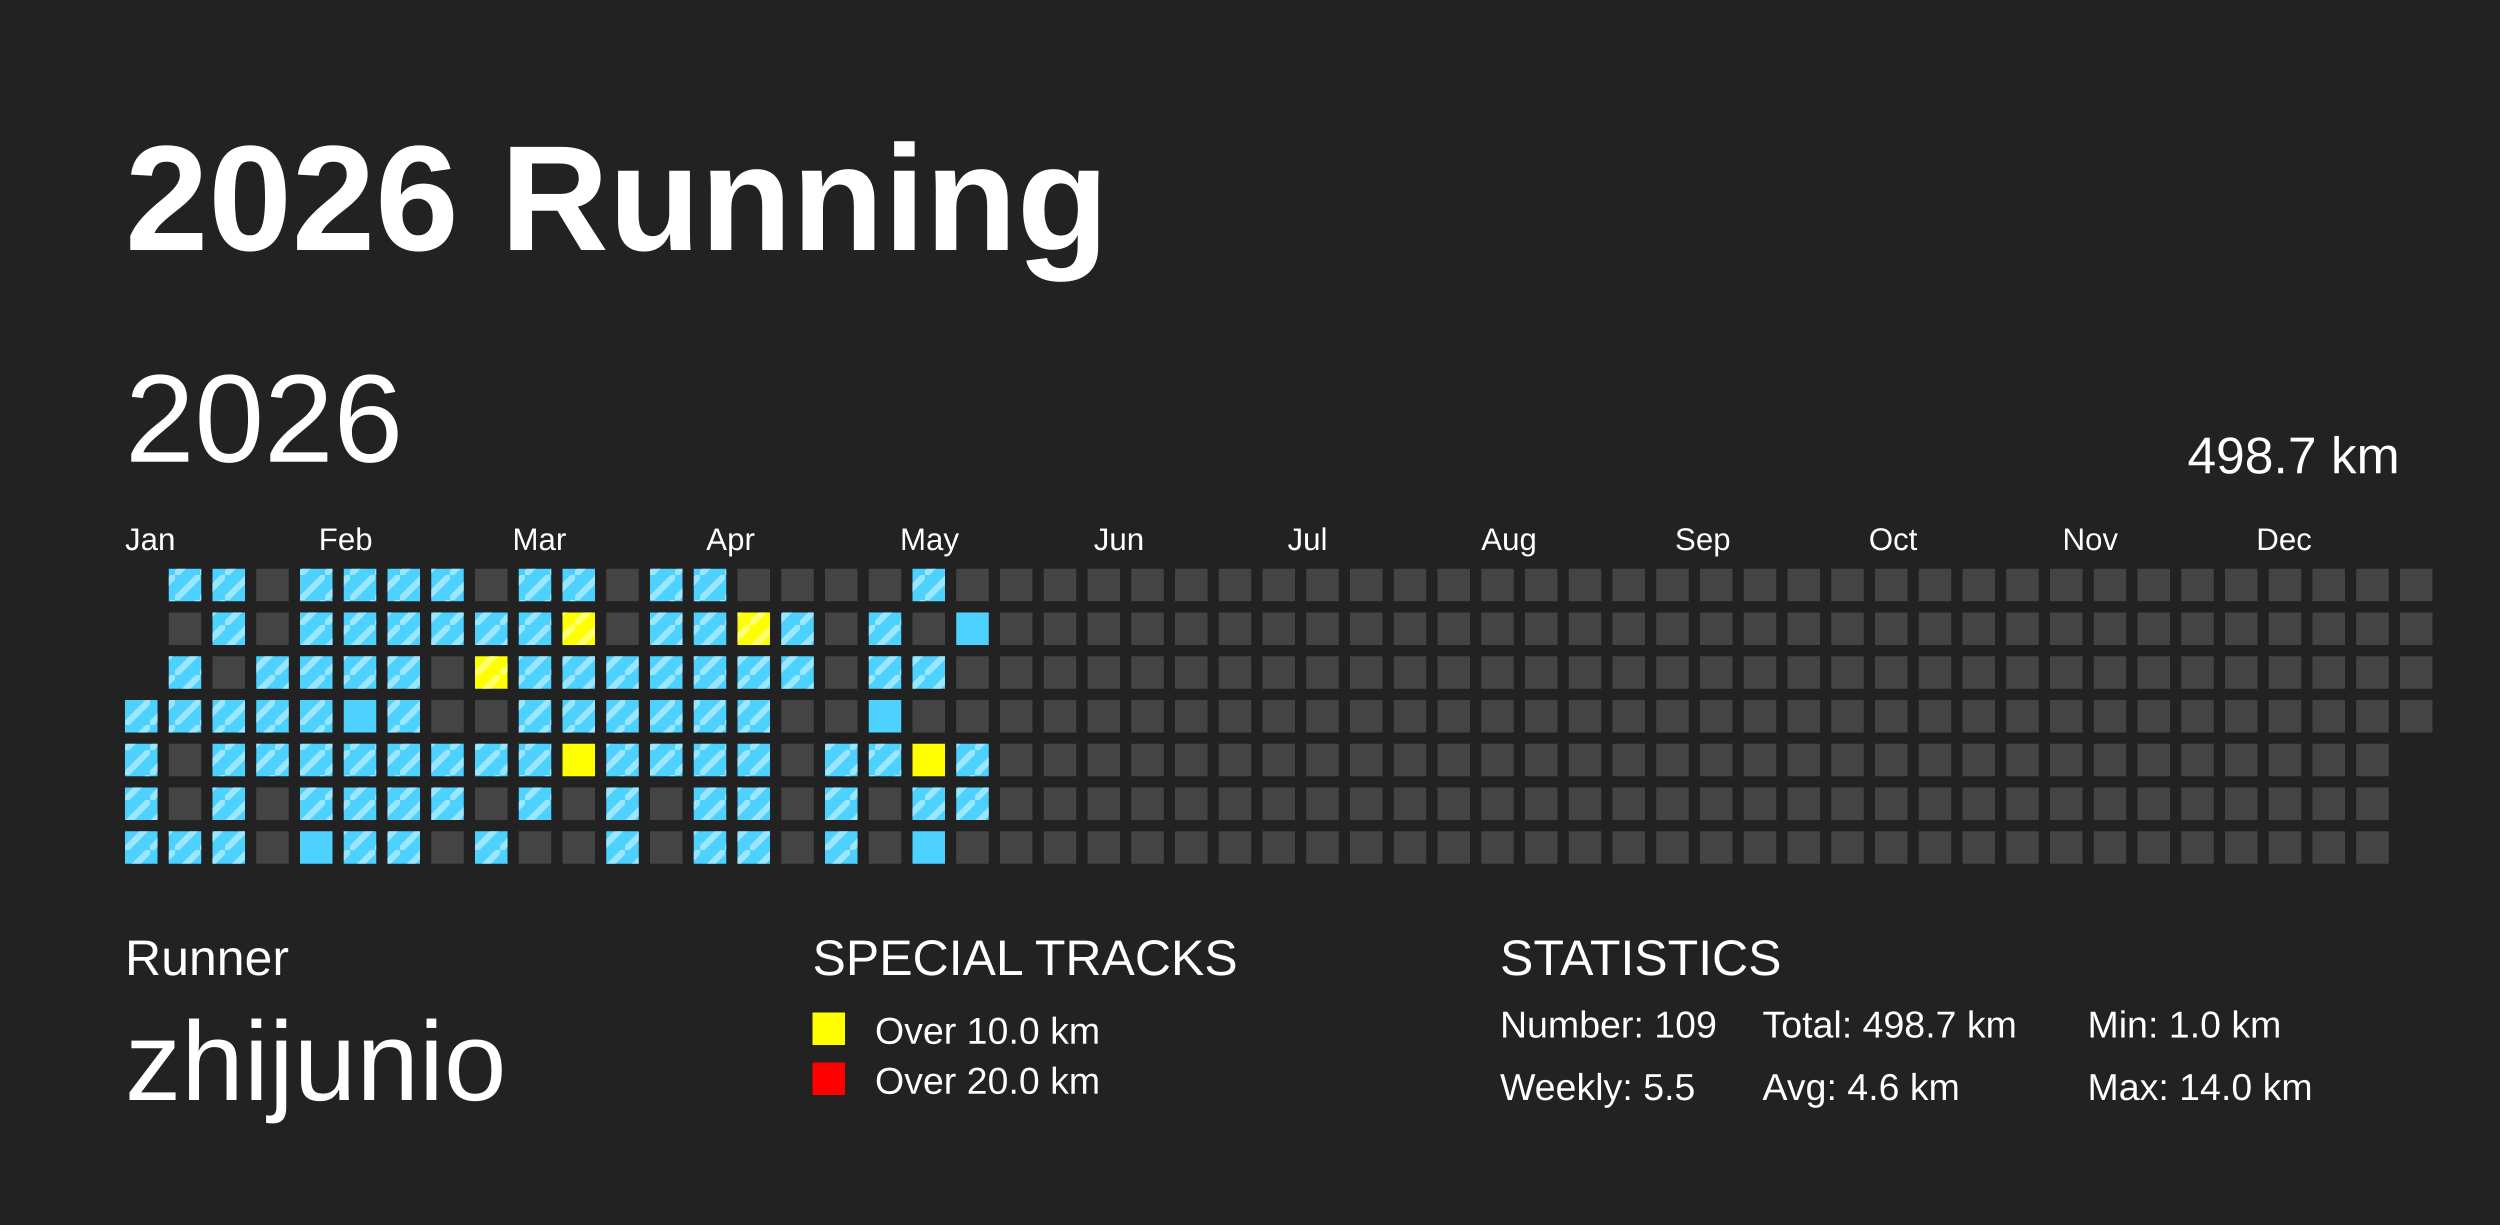
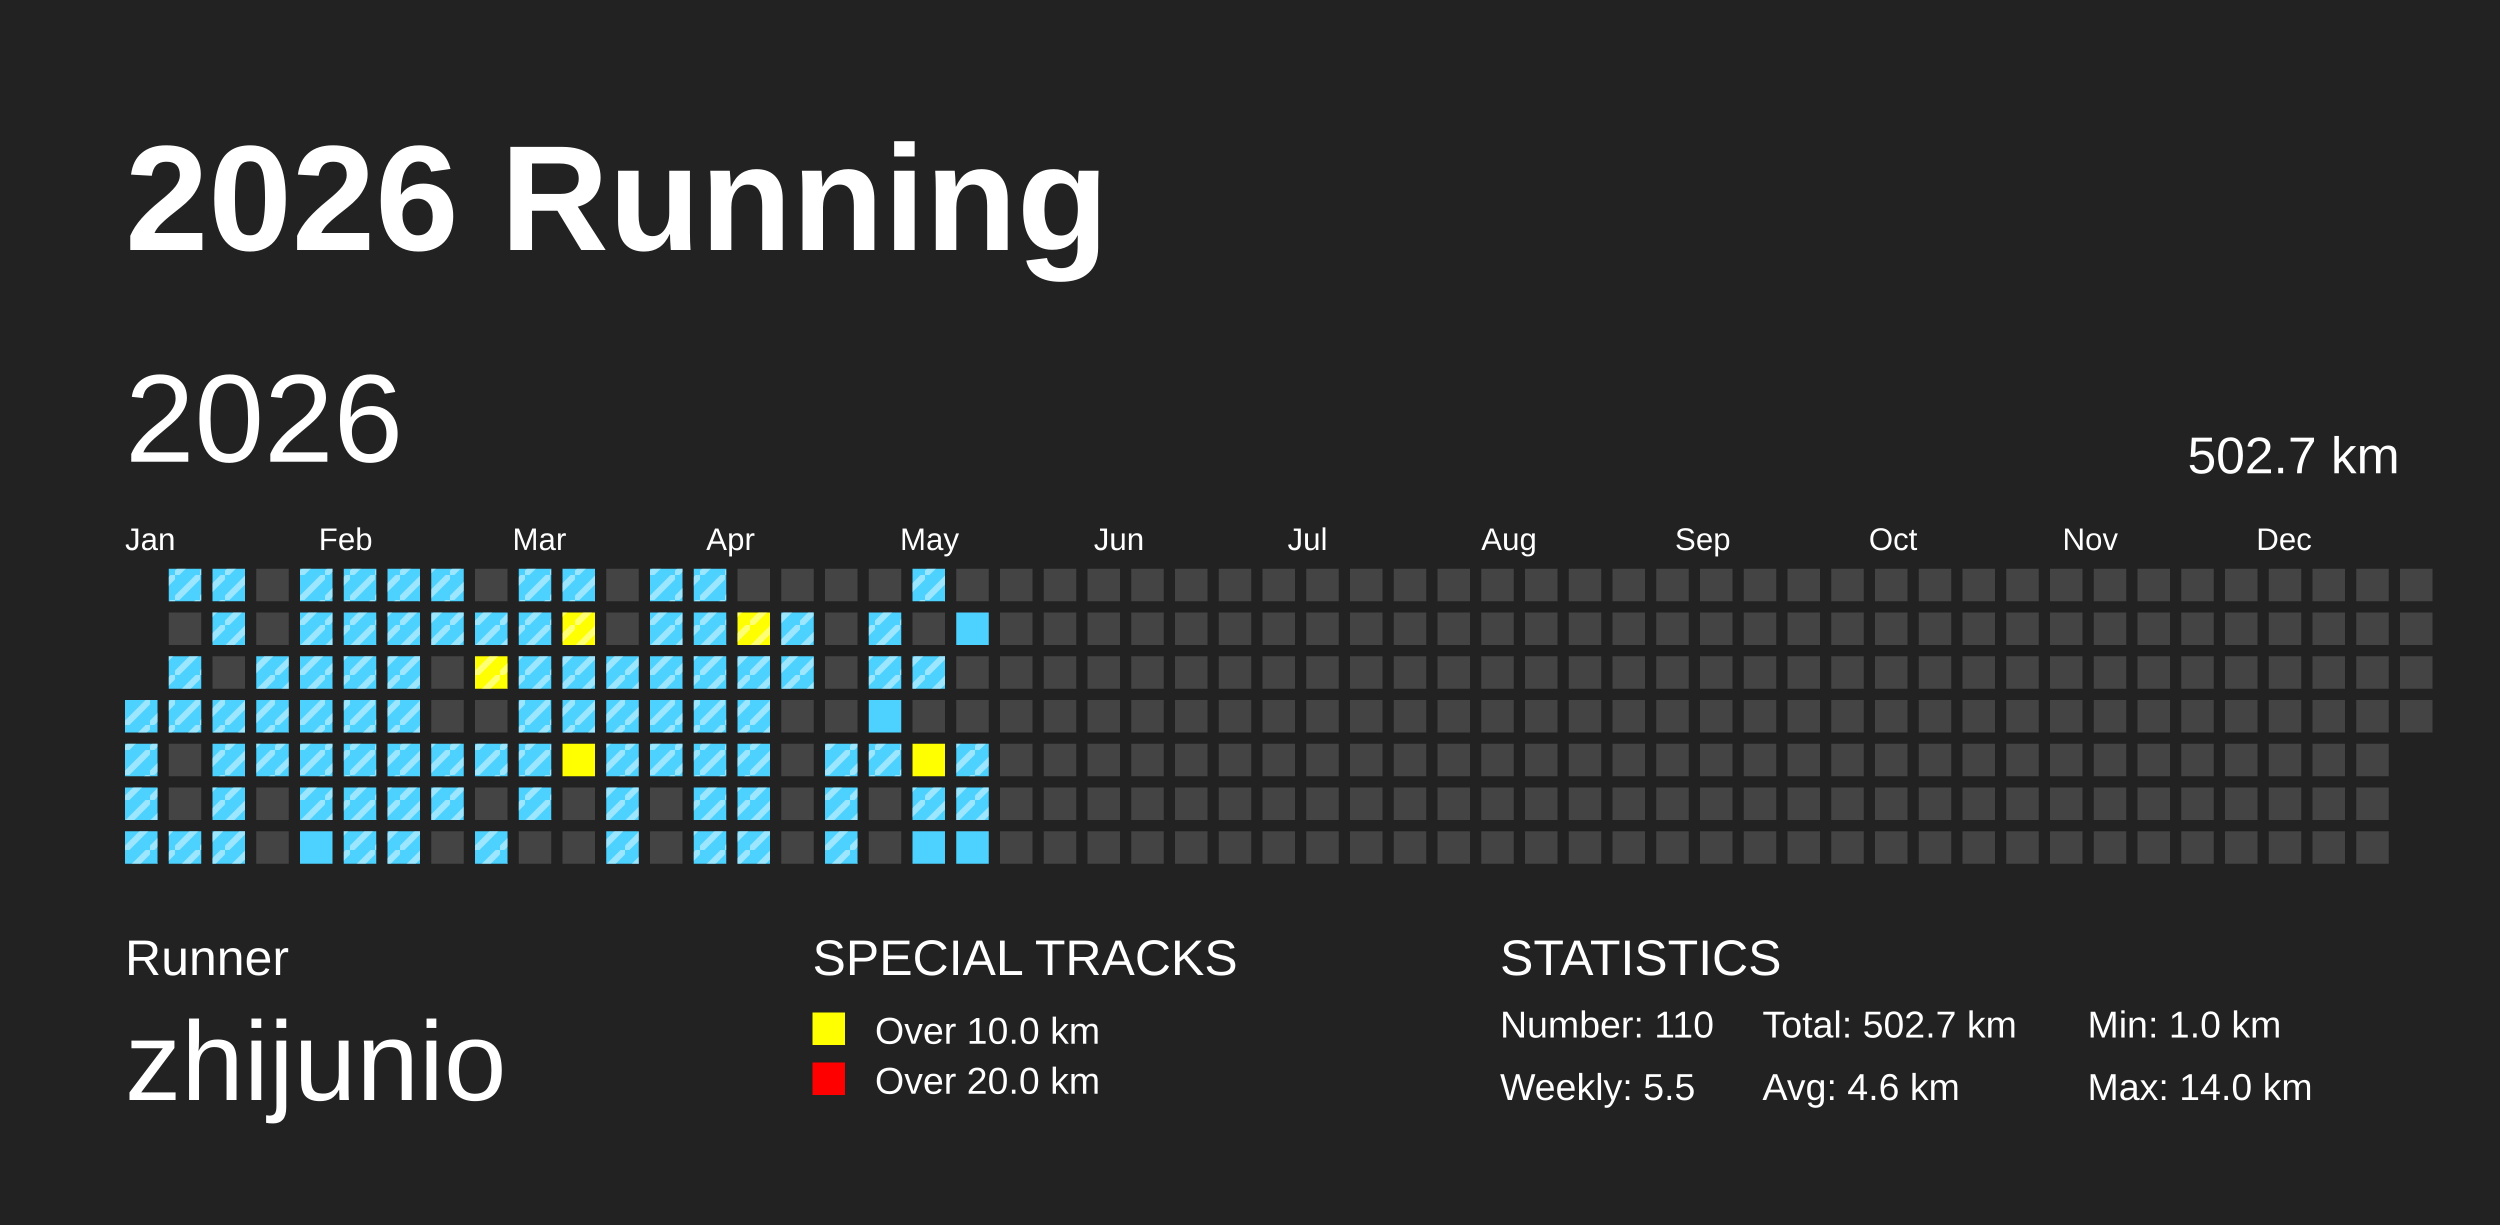
<svg xmlns="http://www.w3.org/2000/svg" baseProfile="full" height="98mm" version="1.1" viewBox="0,0,200,98" width="200mm">
  <defs>
    <pattern height="2" id="indoor-stripe" patternUnits="userSpaceOnUse" width="2">
      <line stroke="white" stroke-opacity="0.45" stroke-width="0.5" x1="0" x2="2" y1="2" y2="0" />
    </pattern>
  </defs>
  <rect fill="#222222" height="98" width="200" x="0" y="0" />
  <text fill="#FFFFFF" style="font-size:12px; font-family:Arial; font-weight:bold;" x="10" y="20">2026 Running</text>
  <text fill="#FFFFFF" style="font-size:4px; font-family:Arial" x="10" y="78">Runner</text>
  <text fill="#FFFFFF" style="font-size:9px; font-family:Arial" x="10" y="88">zhijunio</text>
  <text fill="#FFFFFF" style="font-size:4px; font-family:Arial" x="65" y="78">SPECIAL TRACKS</text>
  <rect fill="yellow" height="2.6" width="2.6" x="65" y="81" />
  <text fill="#FFFFFF" style="font-size:3px; font-family:Arial" x="70" y="83.5">Over 10.0 km</text>
  <rect fill="red" height="2.6" width="2.6" x="65" y="85" />
  <text fill="#FFFFFF" style="font-size:3px; font-family:Arial" x="70" y="87.5">Over 20.0 km</text>
  <text fill="#FFFFFF" style="font-size:4px; font-family:Arial" x="120" y="78">STATISTICS</text>
-   <text fill="#FFFFFF" style="font-size:3px; font-family:Arial" x="120" y="83">Number: 109</text>
+   <text fill="#FFFFFF" style="font-size:3px; font-family:Arial" x="120" y="83">Number: 110</text>
  <text fill="#FFFFFF" style="font-size:3px; font-family:Arial" x="120" y="88">Weekly: 5.5</text>
-   <text fill="#FFFFFF" style="font-size:3px; font-family:Arial" x="141" y="83">Total: 498.7 km</text>
+   <text fill="#FFFFFF" style="font-size:3px; font-family:Arial" x="141" y="83">Total: 502.7 km</text>
  <text fill="#FFFFFF" style="font-size:3px; font-family:Arial" x="141" y="88">Avg: 4.6 km</text>
  <text fill="#FFFFFF" style="font-size:3px; font-family:Arial" x="167" y="83">Min: 1.0 km</text>
  <text fill="#FFFFFF" style="font-size:3px; font-family:Arial" x="167" y="88">Max: 14.0 km</text>
  <text dominant-baseline="hanging" fill="#FFFFFF" style="font-size:10.0px; font-family:Arial;" x="10" y="30">2026</text>
-   <text dominant-baseline="hanging" fill="#FFFFFF" style="font-size:4.125px; font-family:Arial;" x="175" y="35">498.7 km</text>
+   <text dominant-baseline="hanging" fill="#FFFFFF" style="font-size:4.125px; font-family:Arial;" x="175" y="35">502.7 km</text>
  <text fill="#FFFFFF" style="font-size:2.5px; font-family:Arial" x="10.0" y="44">Jan</text>
  <text fill="#FFFFFF" style="font-size:2.5px; font-family:Arial" x="25.5" y="44">Feb</text>
  <text fill="#FFFFFF" style="font-size:2.5px; font-family:Arial" x="41.0" y="44">Mar</text>
  <text fill="#FFFFFF" style="font-size:2.5px; font-family:Arial" x="56.5" y="44">Apr</text>
  <text fill="#FFFFFF" style="font-size:2.5px; font-family:Arial" x="72.0" y="44">May</text>
  <text fill="#FFFFFF" style="font-size:2.5px; font-family:Arial" x="87.5" y="44">Jun</text>
  <text fill="#FFFFFF" style="font-size:2.5px; font-family:Arial" x="103.0" y="44">Jul</text>
  <text fill="#FFFFFF" style="font-size:2.5px; font-family:Arial" x="118.5" y="44">Aug</text>
  <text fill="#FFFFFF" style="font-size:2.5px; font-family:Arial" x="134.0" y="44">Sep</text>
  <text fill="#FFFFFF" style="font-size:2.5px; font-family:Arial" x="149.5" y="44">Oct</text>
  <text fill="#FFFFFF" style="font-size:2.5px; font-family:Arial" x="165.0" y="44">Nov</text>
  <text fill="#FFFFFF" style="font-size:2.5px; font-family:Arial" x="180.5" y="44">Dec</text>
  <rect fill="#4DD2FF" height="2.6" width="2.6" x="10.0" y="56.0" />
  <rect fill="url(#indoor-stripe)" height="2.6" style="pointer-events: none;" width="2.6" x="10.0" y="56.0" />
  <rect fill="#4DD2FF" height="2.6" width="2.6" x="10.0" y="59.5" />
  <rect fill="url(#indoor-stripe)" height="2.6" style="pointer-events: none;" width="2.6" x="10.0" y="59.5" />
  <rect fill="#4DD2FF" height="2.6" width="2.6" x="10.0" y="63.0" />
  <rect fill="url(#indoor-stripe)" height="2.6" style="pointer-events: none;" width="2.6" x="10.0" y="63.0" />
  <rect fill="#4DD2FF" height="2.6" width="2.6" x="10.0" y="66.5" />
  <rect fill="url(#indoor-stripe)" height="2.6" style="pointer-events: none;" width="2.6" x="10.0" y="66.5" />
  <rect fill="#4DD2FF" height="2.6" width="2.6" x="13.5" y="45.5" />
  <rect fill="url(#indoor-stripe)" height="2.6" style="pointer-events: none;" width="2.6" x="13.5" y="45.5" />
  <rect fill="#444444" height="2.6" width="2.6" x="13.5" y="49.0" />
  <rect fill="#4DD2FF" height="2.6" width="2.6" x="13.5" y="52.5" />
  <rect fill="url(#indoor-stripe)" height="2.6" style="pointer-events: none;" width="2.6" x="13.5" y="52.5" />
  <rect fill="#4DD2FF" height="2.6" width="2.6" x="13.5" y="56.0" />
  <rect fill="url(#indoor-stripe)" height="2.6" style="pointer-events: none;" width="2.6" x="13.5" y="56.0" />
  <rect fill="#444444" height="2.6" width="2.6" x="13.5" y="59.5" />
  <rect fill="#444444" height="2.6" width="2.6" x="13.5" y="63.0" />
  <rect fill="#4DD2FF" height="2.6" width="2.6" x="13.5" y="66.5" />
  <rect fill="url(#indoor-stripe)" height="2.6" style="pointer-events: none;" width="2.6" x="13.5" y="66.5" />
  <rect fill="#4DD2FF" height="2.6" width="2.6" x="17.0" y="45.5" />
  <rect fill="url(#indoor-stripe)" height="2.6" style="pointer-events: none;" width="2.6" x="17.0" y="45.5" />
  <rect fill="#4DD2FF" height="2.6" width="2.6" x="17.0" y="49.0" />
  <rect fill="url(#indoor-stripe)" height="2.6" style="pointer-events: none;" width="2.6" x="17.0" y="49.0" />
  <rect fill="#444444" height="2.6" width="2.6" x="17.0" y="52.5" />
  <rect fill="#4DD2FF" height="2.6" width="2.6" x="17.0" y="56.0" />
  <rect fill="url(#indoor-stripe)" height="2.6" style="pointer-events: none;" width="2.6" x="17.0" y="56.0" />
  <rect fill="#4DD2FF" height="2.6" width="2.6" x="17.0" y="59.5" />
  <rect fill="url(#indoor-stripe)" height="2.6" style="pointer-events: none;" width="2.6" x="17.0" y="59.5" />
  <rect fill="#4DD2FF" height="2.6" width="2.6" x="17.0" y="63.0" />
  <rect fill="url(#indoor-stripe)" height="2.6" style="pointer-events: none;" width="2.6" x="17.0" y="63.0" />
  <rect fill="#4DD2FF" height="2.6" width="2.6" x="17.0" y="66.5" />
  <rect fill="url(#indoor-stripe)" height="2.6" style="pointer-events: none;" width="2.6" x="17.0" y="66.5" />
  <rect fill="#444444" height="2.6" width="2.6" x="20.5" y="45.5" />
  <rect fill="#444444" height="2.6" width="2.6" x="20.5" y="49.0" />
  <rect fill="#4DD2FF" height="2.6" width="2.6" x="20.5" y="52.5" />
  <rect fill="url(#indoor-stripe)" height="2.6" style="pointer-events: none;" width="2.6" x="20.5" y="52.5" />
  <rect fill="#4DD2FF" height="2.6" width="2.6" x="20.5" y="56.0" />
  <rect fill="url(#indoor-stripe)" height="2.6" style="pointer-events: none;" width="2.6" x="20.5" y="56.0" />
  <rect fill="#4DD2FF" height="2.6" width="2.6" x="20.5" y="59.5" />
  <rect fill="url(#indoor-stripe)" height="2.6" style="pointer-events: none;" width="2.6" x="20.5" y="59.5" />
  <rect fill="#444444" height="2.6" width="2.6" x="20.5" y="63.0" />
  <rect fill="#444444" height="2.6" width="2.6" x="20.5" y="66.5" />
  <rect fill="#4DD2FF" height="2.6" width="2.6" x="24.0" y="45.5" />
  <rect fill="url(#indoor-stripe)" height="2.6" style="pointer-events: none;" width="2.6" x="24.0" y="45.5" />
  <rect fill="#4DD2FF" height="2.6" width="2.6" x="24.0" y="49.0" />
  <rect fill="url(#indoor-stripe)" height="2.6" style="pointer-events: none;" width="2.6" x="24.0" y="49.0" />
  <rect fill="#4DD2FF" height="2.6" width="2.6" x="24.0" y="52.5" />
  <rect fill="url(#indoor-stripe)" height="2.6" style="pointer-events: none;" width="2.6" x="24.0" y="52.5" />
  <rect fill="#4DD2FF" height="2.6" width="2.6" x="24.0" y="56.0" />
  <rect fill="url(#indoor-stripe)" height="2.6" style="pointer-events: none;" width="2.6" x="24.0" y="56.0" />
  <rect fill="#4DD2FF" height="2.6" width="2.6" x="24.0" y="59.5" />
  <rect fill="url(#indoor-stripe)" height="2.6" style="pointer-events: none;" width="2.6" x="24.0" y="59.5" />
  <rect fill="#4DD2FF" height="2.6" width="2.6" x="24.0" y="63.0" />
  <rect fill="url(#indoor-stripe)" height="2.6" style="pointer-events: none;" width="2.6" x="24.0" y="63.0" />
  <rect fill="#4DD2FF" height="2.6" width="2.6" x="24.0" y="66.5" />
  <rect fill="#4DD2FF" height="2.6" width="2.6" x="27.5" y="45.5" />
  <rect fill="url(#indoor-stripe)" height="2.6" style="pointer-events: none;" width="2.6" x="27.5" y="45.5" />
  <rect fill="#4DD2FF" height="2.6" width="2.6" x="27.5" y="49.0" />
  <rect fill="url(#indoor-stripe)" height="2.6" style="pointer-events: none;" width="2.6" x="27.5" y="49.0" />
  <rect fill="#4DD2FF" height="2.6" width="2.6" x="27.5" y="52.5" />
  <rect fill="url(#indoor-stripe)" height="2.6" style="pointer-events: none;" width="2.6" x="27.5" y="52.5" />
  <rect fill="#4DD2FF" height="2.6" width="2.6" x="27.5" y="56.0" />
+   <rect fill="url(#indoor-stripe)" height="2.6" style="pointer-events: none;" width="2.6" x="27.5" y="56.0" />
  <rect fill="#4DD2FF" height="2.6" width="2.6" x="27.5" y="59.5" />
  <rect fill="url(#indoor-stripe)" height="2.6" style="pointer-events: none;" width="2.6" x="27.5" y="59.5" />
  <rect fill="#4DD2FF" height="2.6" width="2.6" x="27.5" y="63.0" />
  <rect fill="url(#indoor-stripe)" height="2.6" style="pointer-events: none;" width="2.6" x="27.5" y="63.0" />
  <rect fill="#4DD2FF" height="2.6" width="2.6" x="27.5" y="66.5" />
  <rect fill="url(#indoor-stripe)" height="2.6" style="pointer-events: none;" width="2.6" x="27.5" y="66.5" />
  <rect fill="#4DD2FF" height="2.6" width="2.6" x="31.0" y="45.5" />
  <rect fill="url(#indoor-stripe)" height="2.6" style="pointer-events: none;" width="2.6" x="31.0" y="45.5" />
  <rect fill="#4DD2FF" height="2.6" width="2.6" x="31.0" y="49.0" />
  <rect fill="url(#indoor-stripe)" height="2.6" style="pointer-events: none;" width="2.6" x="31.0" y="49.0" />
  <rect fill="#4DD2FF" height="2.6" width="2.6" x="31.0" y="52.5" />
  <rect fill="url(#indoor-stripe)" height="2.6" style="pointer-events: none;" width="2.6" x="31.0" y="52.5" />
  <rect fill="#4DD2FF" height="2.6" width="2.6" x="31.0" y="56.0" />
  <rect fill="url(#indoor-stripe)" height="2.6" style="pointer-events: none;" width="2.6" x="31.0" y="56.0" />
  <rect fill="#4DD2FF" height="2.6" width="2.6" x="31.0" y="59.5" />
  <rect fill="url(#indoor-stripe)" height="2.6" style="pointer-events: none;" width="2.6" x="31.0" y="59.5" />
  <rect fill="#4DD2FF" height="2.6" width="2.6" x="31.0" y="63.0" />
  <rect fill="url(#indoor-stripe)" height="2.6" style="pointer-events: none;" width="2.6" x="31.0" y="63.0" />
  <rect fill="#4DD2FF" height="2.6" width="2.6" x="31.0" y="66.5" />
  <rect fill="url(#indoor-stripe)" height="2.6" style="pointer-events: none;" width="2.6" x="31.0" y="66.5" />
  <rect fill="#4DD2FF" height="2.6" width="2.6" x="34.5" y="45.5" />
  <rect fill="url(#indoor-stripe)" height="2.6" style="pointer-events: none;" width="2.6" x="34.5" y="45.5" />
  <rect fill="#4DD2FF" height="2.6" width="2.6" x="34.5" y="49.0" />
  <rect fill="url(#indoor-stripe)" height="2.6" style="pointer-events: none;" width="2.6" x="34.5" y="49.0" />
  <rect fill="#444444" height="2.6" width="2.6" x="34.5" y="52.5" />
  <rect fill="#444444" height="2.6" width="2.6" x="34.5" y="56.0" />
  <rect fill="#4DD2FF" height="2.6" width="2.6" x="34.5" y="59.5" />
  <rect fill="url(#indoor-stripe)" height="2.6" style="pointer-events: none;" width="2.6" x="34.5" y="59.5" />
  <rect fill="#4DD2FF" height="2.6" width="2.6" x="34.5" y="63.0" />
  <rect fill="url(#indoor-stripe)" height="2.6" style="pointer-events: none;" width="2.6" x="34.5" y="63.0" />
  <rect fill="#444444" height="2.6" width="2.6" x="34.5" y="66.5" />
  <rect fill="#444444" height="2.6" width="2.6" x="38.0" y="45.5" />
  <rect fill="#4DD2FF" height="2.6" width="2.6" x="38.0" y="49.0" />
  <rect fill="url(#indoor-stripe)" height="2.6" style="pointer-events: none;" width="2.6" x="38.0" y="49.0" />
  <rect fill="yellow" height="2.6" width="2.6" x="38.0" y="52.5" />
  <rect fill="url(#indoor-stripe)" height="2.6" style="pointer-events: none;" width="2.6" x="38.0" y="52.5" />
  <rect fill="#444444" height="2.6" width="2.6" x="38.0" y="56.0" />
  <rect fill="#4DD2FF" height="2.6" width="2.6" x="38.0" y="59.5" />
  <rect fill="url(#indoor-stripe)" height="2.6" style="pointer-events: none;" width="2.6" x="38.0" y="59.5" />
  <rect fill="#444444" height="2.6" width="2.6" x="38.0" y="63.0" />
  <rect fill="#4DD2FF" height="2.6" width="2.6" x="38.0" y="66.5" />
  <rect fill="url(#indoor-stripe)" height="2.6" style="pointer-events: none;" width="2.6" x="38.0" y="66.5" />
  <rect fill="#4DD2FF" height="2.6" width="2.6" x="41.5" y="45.5" />
  <rect fill="url(#indoor-stripe)" height="2.6" style="pointer-events: none;" width="2.6" x="41.5" y="45.5" />
  <rect fill="#4DD2FF" height="2.6" width="2.6" x="41.5" y="49.0" />
  <rect fill="url(#indoor-stripe)" height="2.6" style="pointer-events: none;" width="2.6" x="41.5" y="49.0" />
  <rect fill="#4DD2FF" height="2.6" width="2.6" x="41.5" y="52.5" />
  <rect fill="url(#indoor-stripe)" height="2.6" style="pointer-events: none;" width="2.6" x="41.5" y="52.5" />
  <rect fill="#4DD2FF" height="2.6" width="2.6" x="41.5" y="56.0" />
  <rect fill="url(#indoor-stripe)" height="2.6" style="pointer-events: none;" width="2.6" x="41.5" y="56.0" />
  <rect fill="#4DD2FF" height="2.6" width="2.6" x="41.5" y="59.5" />
  <rect fill="url(#indoor-stripe)" height="2.6" style="pointer-events: none;" width="2.6" x="41.5" y="59.5" />
  <rect fill="#4DD2FF" height="2.6" width="2.6" x="41.5" y="63.0" />
  <rect fill="url(#indoor-stripe)" height="2.6" style="pointer-events: none;" width="2.6" x="41.5" y="63.0" />
  <rect fill="#444444" height="2.6" width="2.6" x="41.5" y="66.5" />
  <rect fill="#4DD2FF" height="2.6" width="2.6" x="45.0" y="45.5" />
  <rect fill="url(#indoor-stripe)" height="2.6" style="pointer-events: none;" width="2.6" x="45.0" y="45.5" />
  <rect fill="yellow" height="2.6" width="2.6" x="45.0" y="49.0" />
  <rect fill="url(#indoor-stripe)" height="2.6" style="pointer-events: none;" width="2.6" x="45.0" y="49.0" />
  <rect fill="#4DD2FF" height="2.6" width="2.6" x="45.0" y="52.5" />
  <rect fill="url(#indoor-stripe)" height="2.6" style="pointer-events: none;" width="2.6" x="45.0" y="52.5" />
  <rect fill="#4DD2FF" height="2.6" width="2.6" x="45.0" y="56.0" />
  <rect fill="url(#indoor-stripe)" height="2.6" style="pointer-events: none;" width="2.6" x="45.0" y="56.0" />
  <rect fill="yellow" height="2.6" width="2.6" x="45.0" y="59.5" />
  <rect fill="#444444" height="2.6" width="2.6" x="45.0" y="63.0" />
  <rect fill="#444444" height="2.6" width="2.6" x="45.0" y="66.5" />
  <rect fill="#444444" height="2.6" width="2.6" x="48.5" y="45.5" />
  <rect fill="#444444" height="2.6" width="2.6" x="48.5" y="49.0" />
  <rect fill="#4DD2FF" height="2.6" width="2.6" x="48.5" y="52.5" />
  <rect fill="url(#indoor-stripe)" height="2.6" style="pointer-events: none;" width="2.6" x="48.5" y="52.5" />
  <rect fill="#4DD2FF" height="2.6" width="2.6" x="48.5" y="56.0" />
  <rect fill="url(#indoor-stripe)" height="2.6" style="pointer-events: none;" width="2.6" x="48.5" y="56.0" />
  <rect fill="#4DD2FF" height="2.6" width="2.6" x="48.5" y="59.5" />
  <rect fill="url(#indoor-stripe)" height="2.6" style="pointer-events: none;" width="2.6" x="48.5" y="59.5" />
  <rect fill="#4DD2FF" height="2.6" width="2.6" x="48.5" y="63.0" />
  <rect fill="url(#indoor-stripe)" height="2.6" style="pointer-events: none;" width="2.6" x="48.5" y="63.0" />
  <rect fill="#4DD2FF" height="2.6" width="2.6" x="48.5" y="66.5" />
  <rect fill="url(#indoor-stripe)" height="2.6" style="pointer-events: none;" width="2.6" x="48.5" y="66.5" />
  <rect fill="#4DD2FF" height="2.6" width="2.6" x="52.0" y="45.5" />
  <rect fill="url(#indoor-stripe)" height="2.6" style="pointer-events: none;" width="2.6" x="52.0" y="45.5" />
  <rect fill="#4DD2FF" height="2.6" width="2.6" x="52.0" y="49.0" />
  <rect fill="url(#indoor-stripe)" height="2.6" style="pointer-events: none;" width="2.6" x="52.0" y="49.0" />
  <rect fill="#4DD2FF" height="2.6" width="2.6" x="52.0" y="52.5" />
  <rect fill="url(#indoor-stripe)" height="2.6" style="pointer-events: none;" width="2.6" x="52.0" y="52.5" />
  <rect fill="#4DD2FF" height="2.6" width="2.6" x="52.0" y="56.0" />
  <rect fill="url(#indoor-stripe)" height="2.6" style="pointer-events: none;" width="2.6" x="52.0" y="56.0" />
  <rect fill="#4DD2FF" height="2.6" width="2.6" x="52.0" y="59.5" />
  <rect fill="url(#indoor-stripe)" height="2.6" style="pointer-events: none;" width="2.6" x="52.0" y="59.5" />
  <rect fill="#444444" height="2.6" width="2.6" x="52.0" y="63.0" />
  <rect fill="#444444" height="2.6" width="2.6" x="52.0" y="66.5" />
  <rect fill="#4DD2FF" height="2.6" width="2.6" x="55.5" y="45.5" />
  <rect fill="url(#indoor-stripe)" height="2.6" style="pointer-events: none;" width="2.6" x="55.5" y="45.5" />
  <rect fill="#4DD2FF" height="2.6" width="2.6" x="55.5" y="49.0" />
  <rect fill="url(#indoor-stripe)" height="2.6" style="pointer-events: none;" width="2.6" x="55.5" y="49.0" />
  <rect fill="#4DD2FF" height="2.6" width="2.6" x="55.5" y="52.5" />
  <rect fill="url(#indoor-stripe)" height="2.6" style="pointer-events: none;" width="2.6" x="55.5" y="52.5" />
  <rect fill="#4DD2FF" height="2.6" width="2.6" x="55.5" y="56.0" />
  <rect fill="url(#indoor-stripe)" height="2.6" style="pointer-events: none;" width="2.6" x="55.5" y="56.0" />
  <rect fill="#4DD2FF" height="2.6" width="2.6" x="55.5" y="59.5" />
  <rect fill="url(#indoor-stripe)" height="2.6" style="pointer-events: none;" width="2.6" x="55.5" y="59.5" />
  <rect fill="#4DD2FF" height="2.6" width="2.6" x="55.5" y="63.0" />
  <rect fill="url(#indoor-stripe)" height="2.6" style="pointer-events: none;" width="2.6" x="55.5" y="63.0" />
  <rect fill="#4DD2FF" height="2.6" width="2.6" x="55.5" y="66.5" />
  <rect fill="url(#indoor-stripe)" height="2.6" style="pointer-events: none;" width="2.6" x="55.5" y="66.5" />
  <rect fill="#444444" height="2.6" width="2.6" x="59.0" y="45.5" />
  <rect fill="yellow" height="2.6" width="2.6" x="59.0" y="49.0" />
  <rect fill="url(#indoor-stripe)" height="2.6" style="pointer-events: none;" width="2.6" x="59.0" y="49.0" />
  <rect fill="#4DD2FF" height="2.6" width="2.6" x="59.0" y="52.5" />
  <rect fill="url(#indoor-stripe)" height="2.6" style="pointer-events: none;" width="2.6" x="59.0" y="52.5" />
  <rect fill="#4DD2FF" height="2.6" width="2.6" x="59.0" y="56.0" />
  <rect fill="url(#indoor-stripe)" height="2.6" style="pointer-events: none;" width="2.6" x="59.0" y="56.0" />
  <rect fill="#4DD2FF" height="2.6" width="2.6" x="59.0" y="59.5" />
  <rect fill="url(#indoor-stripe)" height="2.6" style="pointer-events: none;" width="2.6" x="59.0" y="59.5" />
  <rect fill="#4DD2FF" height="2.6" width="2.6" x="59.0" y="63.0" />
  <rect fill="url(#indoor-stripe)" height="2.6" style="pointer-events: none;" width="2.6" x="59.0" y="63.0" />
  <rect fill="#4DD2FF" height="2.6" width="2.6" x="59.0" y="66.5" />
  <rect fill="url(#indoor-stripe)" height="2.6" style="pointer-events: none;" width="2.6" x="59.0" y="66.5" />
  <rect fill="#444444" height="2.6" width="2.6" x="62.5" y="45.5" />
  <rect fill="#4DD2FF" height="2.6" width="2.6" x="62.5" y="49.0" />
  <rect fill="url(#indoor-stripe)" height="2.6" style="pointer-events: none;" width="2.6" x="62.5" y="49.0" />
  <rect fill="#4DD2FF" height="2.6" width="2.6" x="62.5" y="52.5" />
  <rect fill="url(#indoor-stripe)" height="2.6" style="pointer-events: none;" width="2.6" x="62.5" y="52.5" />
  <rect fill="#444444" height="2.6" width="2.6" x="62.5" y="56.0" />
  <rect fill="#444444" height="2.6" width="2.6" x="62.5" y="59.5" />
  <rect fill="#444444" height="2.6" width="2.6" x="62.5" y="63.0" />
  <rect fill="#444444" height="2.6" width="2.6" x="62.5" y="66.5" />
  <rect fill="#444444" height="2.6" width="2.6" x="66.0" y="45.5" />
  <rect fill="#444444" height="2.6" width="2.6" x="66.0" y="49.0" />
  <rect fill="#444444" height="2.6" width="2.6" x="66.0" y="52.5" />
  <rect fill="#444444" height="2.6" width="2.6" x="66.0" y="56.0" />
  <rect fill="#4DD2FF" height="2.6" width="2.6" x="66.0" y="59.5" />
  <rect fill="url(#indoor-stripe)" height="2.6" style="pointer-events: none;" width="2.6" x="66.0" y="59.5" />
  <rect fill="#4DD2FF" height="2.6" width="2.6" x="66.0" y="63.0" />
  <rect fill="url(#indoor-stripe)" height="2.6" style="pointer-events: none;" width="2.6" x="66.0" y="63.0" />
  <rect fill="#4DD2FF" height="2.6" width="2.6" x="66.0" y="66.5" />
  <rect fill="url(#indoor-stripe)" height="2.6" style="pointer-events: none;" width="2.6" x="66.0" y="66.5" />
  <rect fill="#444444" height="2.6" width="2.6" x="69.5" y="45.5" />
  <rect fill="#4DD2FF" height="2.6" width="2.6" x="69.5" y="49.0" />
  <rect fill="url(#indoor-stripe)" height="2.6" style="pointer-events: none;" width="2.6" x="69.5" y="49.0" />
  <rect fill="#4DD2FF" height="2.6" width="2.6" x="69.5" y="52.5" />
  <rect fill="url(#indoor-stripe)" height="2.6" style="pointer-events: none;" width="2.6" x="69.5" y="52.5" />
  <rect fill="#4DD2FF" height="2.6" width="2.6" x="69.5" y="56.0" />
  <rect fill="#4DD2FF" height="2.6" width="2.6" x="69.5" y="59.5" />
  <rect fill="url(#indoor-stripe)" height="2.6" style="pointer-events: none;" width="2.6" x="69.5" y="59.5" />
  <rect fill="#444444" height="2.6" width="2.6" x="69.5" y="63.0" />
  <rect fill="#444444" height="2.6" width="2.6" x="69.5" y="66.5" />
  <rect fill="#4DD2FF" height="2.6" width="2.6" x="73.0" y="45.5" />
  <rect fill="url(#indoor-stripe)" height="2.6" style="pointer-events: none;" width="2.6" x="73.0" y="45.5" />
  <rect fill="#444444" height="2.6" width="2.6" x="73.0" y="49.0" />
  <rect fill="#4DD2FF" height="2.6" width="2.6" x="73.0" y="52.5" />
  <rect fill="url(#indoor-stripe)" height="2.6" style="pointer-events: none;" width="2.6" x="73.0" y="52.5" />
  <rect fill="#444444" height="2.6" width="2.6" x="73.0" y="56.0" />
  <rect fill="yellow" height="2.6" width="2.6" x="73.0" y="59.5" />
  <rect fill="#4DD2FF" height="2.6" width="2.6" x="73.0" y="63.0" />
  <rect fill="url(#indoor-stripe)" height="2.6" style="pointer-events: none;" width="2.6" x="73.0" y="63.0" />
  <rect fill="#4DD2FF" height="2.6" width="2.6" x="73.0" y="66.5" />
  <rect fill="#444444" height="2.6" width="2.6" x="76.5" y="45.5" />
  <rect fill="#4DD2FF" height="2.6" width="2.6" x="76.5" y="49.0" />
  <rect fill="#444444" height="2.6" width="2.6" x="76.5" y="52.5" />
  <rect fill="#444444" height="2.6" width="2.6" x="76.5" y="56.0" />
  <rect fill="#4DD2FF" height="2.6" width="2.6" x="76.5" y="59.5" />
  <rect fill="url(#indoor-stripe)" height="2.6" style="pointer-events: none;" width="2.6" x="76.5" y="59.5" />
  <rect fill="#4DD2FF" height="2.6" width="2.6" x="76.5" y="63.0" />
  <rect fill="url(#indoor-stripe)" height="2.6" style="pointer-events: none;" width="2.6" x="76.5" y="63.0" />
-   <rect fill="#444444" height="2.6" width="2.6" x="76.5" y="66.5" />
+   <rect fill="#4DD2FF" height="2.6" width="2.6" x="76.5" y="66.5" />
  <rect fill="#444444" height="2.6" width="2.6" x="80.0" y="45.5" />
  <rect fill="#444444" height="2.6" width="2.6" x="80.0" y="49.0" />
  <rect fill="#444444" height="2.6" width="2.6" x="80.0" y="52.5" />
  <rect fill="#444444" height="2.6" width="2.6" x="80.0" y="56.0" />
  <rect fill="#444444" height="2.6" width="2.6" x="80.0" y="59.5" />
  <rect fill="#444444" height="2.6" width="2.6" x="80.0" y="63.0" />
  <rect fill="#444444" height="2.6" width="2.6" x="80.0" y="66.5" />
  <rect fill="#444444" height="2.6" width="2.6" x="83.5" y="45.5" />
  <rect fill="#444444" height="2.6" width="2.6" x="83.5" y="49.0" />
  <rect fill="#444444" height="2.6" width="2.6" x="83.5" y="52.5" />
  <rect fill="#444444" height="2.6" width="2.6" x="83.5" y="56.0" />
  <rect fill="#444444" height="2.6" width="2.6" x="83.5" y="59.5" />
  <rect fill="#444444" height="2.6" width="2.6" x="83.5" y="63.0" />
  <rect fill="#444444" height="2.6" width="2.6" x="83.5" y="66.5" />
  <rect fill="#444444" height="2.6" width="2.6" x="87.0" y="45.5" />
  <rect fill="#444444" height="2.6" width="2.6" x="87.0" y="49.0" />
  <rect fill="#444444" height="2.6" width="2.6" x="87.0" y="52.5" />
  <rect fill="#444444" height="2.6" width="2.6" x="87.0" y="56.0" />
  <rect fill="#444444" height="2.6" width="2.6" x="87.0" y="59.5" />
  <rect fill="#444444" height="2.6" width="2.6" x="87.0" y="63.0" />
  <rect fill="#444444" height="2.6" width="2.6" x="87.0" y="66.5" />
  <rect fill="#444444" height="2.6" width="2.6" x="90.5" y="45.5" />
  <rect fill="#444444" height="2.6" width="2.6" x="90.5" y="49.0" />
  <rect fill="#444444" height="2.6" width="2.6" x="90.5" y="52.5" />
  <rect fill="#444444" height="2.6" width="2.6" x="90.5" y="56.0" />
  <rect fill="#444444" height="2.6" width="2.6" x="90.5" y="59.5" />
  <rect fill="#444444" height="2.6" width="2.6" x="90.5" y="63.0" />
  <rect fill="#444444" height="2.6" width="2.6" x="90.5" y="66.5" />
  <rect fill="#444444" height="2.6" width="2.6" x="94.0" y="45.5" />
  <rect fill="#444444" height="2.6" width="2.6" x="94.0" y="49.0" />
  <rect fill="#444444" height="2.6" width="2.6" x="94.0" y="52.5" />
  <rect fill="#444444" height="2.6" width="2.6" x="94.0" y="56.0" />
  <rect fill="#444444" height="2.6" width="2.6" x="94.0" y="59.5" />
  <rect fill="#444444" height="2.6" width="2.6" x="94.0" y="63.0" />
  <rect fill="#444444" height="2.6" width="2.6" x="94.0" y="66.5" />
  <rect fill="#444444" height="2.6" width="2.6" x="97.5" y="45.5" />
  <rect fill="#444444" height="2.6" width="2.6" x="97.5" y="49.0" />
  <rect fill="#444444" height="2.6" width="2.6" x="97.5" y="52.5" />
  <rect fill="#444444" height="2.6" width="2.6" x="97.5" y="56.0" />
  <rect fill="#444444" height="2.6" width="2.6" x="97.5" y="59.5" />
  <rect fill="#444444" height="2.6" width="2.6" x="97.5" y="63.0" />
  <rect fill="#444444" height="2.6" width="2.6" x="97.5" y="66.5" />
  <rect fill="#444444" height="2.6" width="2.6" x="101.0" y="45.5" />
  <rect fill="#444444" height="2.6" width="2.6" x="101.0" y="49.0" />
  <rect fill="#444444" height="2.6" width="2.6" x="101.0" y="52.5" />
  <rect fill="#444444" height="2.6" width="2.6" x="101.0" y="56.0" />
  <rect fill="#444444" height="2.6" width="2.6" x="101.0" y="59.5" />
  <rect fill="#444444" height="2.6" width="2.6" x="101.0" y="63.0" />
  <rect fill="#444444" height="2.6" width="2.6" x="101.0" y="66.5" />
  <rect fill="#444444" height="2.6" width="2.6" x="104.5" y="45.5" />
  <rect fill="#444444" height="2.6" width="2.6" x="104.5" y="49.0" />
  <rect fill="#444444" height="2.6" width="2.6" x="104.5" y="52.5" />
  <rect fill="#444444" height="2.6" width="2.6" x="104.5" y="56.0" />
  <rect fill="#444444" height="2.6" width="2.6" x="104.5" y="59.5" />
  <rect fill="#444444" height="2.6" width="2.6" x="104.5" y="63.0" />
  <rect fill="#444444" height="2.6" width="2.6" x="104.5" y="66.5" />
  <rect fill="#444444" height="2.6" width="2.6" x="108.0" y="45.5" />
  <rect fill="#444444" height="2.6" width="2.6" x="108.0" y="49.0" />
  <rect fill="#444444" height="2.6" width="2.6" x="108.0" y="52.5" />
  <rect fill="#444444" height="2.6" width="2.6" x="108.0" y="56.0" />
  <rect fill="#444444" height="2.6" width="2.6" x="108.0" y="59.5" />
  <rect fill="#444444" height="2.6" width="2.6" x="108.0" y="63.0" />
  <rect fill="#444444" height="2.6" width="2.6" x="108.0" y="66.5" />
  <rect fill="#444444" height="2.6" width="2.6" x="111.5" y="45.5" />
  <rect fill="#444444" height="2.6" width="2.6" x="111.5" y="49.0" />
  <rect fill="#444444" height="2.6" width="2.6" x="111.5" y="52.5" />
  <rect fill="#444444" height="2.6" width="2.6" x="111.5" y="56.0" />
  <rect fill="#444444" height="2.6" width="2.6" x="111.5" y="59.5" />
  <rect fill="#444444" height="2.6" width="2.6" x="111.5" y="63.0" />
  <rect fill="#444444" height="2.6" width="2.6" x="111.5" y="66.5" />
  <rect fill="#444444" height="2.6" width="2.6" x="115.0" y="45.5" />
  <rect fill="#444444" height="2.6" width="2.6" x="115.0" y="49.0" />
  <rect fill="#444444" height="2.6" width="2.6" x="115.0" y="52.5" />
  <rect fill="#444444" height="2.6" width="2.6" x="115.0" y="56.0" />
  <rect fill="#444444" height="2.6" width="2.6" x="115.0" y="59.5" />
  <rect fill="#444444" height="2.6" width="2.6" x="115.0" y="63.0" />
  <rect fill="#444444" height="2.6" width="2.6" x="115.0" y="66.5" />
  <rect fill="#444444" height="2.6" width="2.6" x="118.5" y="45.5" />
  <rect fill="#444444" height="2.6" width="2.6" x="118.5" y="49.0" />
  <rect fill="#444444" height="2.6" width="2.6" x="118.5" y="52.5" />
  <rect fill="#444444" height="2.6" width="2.6" x="118.5" y="56.0" />
  <rect fill="#444444" height="2.6" width="2.6" x="118.5" y="59.5" />
  <rect fill="#444444" height="2.6" width="2.6" x="118.5" y="63.0" />
  <rect fill="#444444" height="2.6" width="2.6" x="118.5" y="66.5" />
  <rect fill="#444444" height="2.6" width="2.6" x="122.0" y="45.5" />
  <rect fill="#444444" height="2.6" width="2.6" x="122.0" y="49.0" />
  <rect fill="#444444" height="2.6" width="2.6" x="122.0" y="52.5" />
  <rect fill="#444444" height="2.6" width="2.6" x="122.0" y="56.0" />
  <rect fill="#444444" height="2.6" width="2.6" x="122.0" y="59.5" />
  <rect fill="#444444" height="2.6" width="2.6" x="122.0" y="63.0" />
  <rect fill="#444444" height="2.6" width="2.6" x="122.0" y="66.5" />
  <rect fill="#444444" height="2.6" width="2.6" x="125.5" y="45.5" />
  <rect fill="#444444" height="2.6" width="2.6" x="125.5" y="49.0" />
  <rect fill="#444444" height="2.6" width="2.6" x="125.5" y="52.5" />
  <rect fill="#444444" height="2.6" width="2.6" x="125.5" y="56.0" />
  <rect fill="#444444" height="2.6" width="2.6" x="125.5" y="59.5" />
  <rect fill="#444444" height="2.6" width="2.6" x="125.5" y="63.0" />
  <rect fill="#444444" height="2.6" width="2.6" x="125.5" y="66.5" />
  <rect fill="#444444" height="2.6" width="2.6" x="129.0" y="45.5" />
  <rect fill="#444444" height="2.6" width="2.6" x="129.0" y="49.0" />
  <rect fill="#444444" height="2.6" width="2.6" x="129.0" y="52.5" />
  <rect fill="#444444" height="2.6" width="2.6" x="129.0" y="56.0" />
  <rect fill="#444444" height="2.6" width="2.6" x="129.0" y="59.5" />
  <rect fill="#444444" height="2.6" width="2.6" x="129.0" y="63.0" />
  <rect fill="#444444" height="2.6" width="2.6" x="129.0" y="66.5" />
  <rect fill="#444444" height="2.6" width="2.6" x="132.5" y="45.5" />
  <rect fill="#444444" height="2.6" width="2.6" x="132.5" y="49.0" />
  <rect fill="#444444" height="2.6" width="2.6" x="132.5" y="52.5" />
  <rect fill="#444444" height="2.6" width="2.6" x="132.5" y="56.0" />
  <rect fill="#444444" height="2.6" width="2.6" x="132.5" y="59.5" />
  <rect fill="#444444" height="2.6" width="2.6" x="132.5" y="63.0" />
  <rect fill="#444444" height="2.6" width="2.6" x="132.5" y="66.5" />
  <rect fill="#444444" height="2.6" width="2.6" x="136.0" y="45.5" />
  <rect fill="#444444" height="2.6" width="2.6" x="136.0" y="49.0" />
  <rect fill="#444444" height="2.6" width="2.6" x="136.0" y="52.5" />
  <rect fill="#444444" height="2.6" width="2.6" x="136.0" y="56.0" />
  <rect fill="#444444" height="2.6" width="2.6" x="136.0" y="59.5" />
  <rect fill="#444444" height="2.6" width="2.6" x="136.0" y="63.0" />
  <rect fill="#444444" height="2.6" width="2.6" x="136.0" y="66.5" />
  <rect fill="#444444" height="2.6" width="2.6" x="139.5" y="45.5" />
  <rect fill="#444444" height="2.6" width="2.6" x="139.5" y="49.0" />
  <rect fill="#444444" height="2.6" width="2.6" x="139.5" y="52.5" />
  <rect fill="#444444" height="2.6" width="2.6" x="139.5" y="56.0" />
  <rect fill="#444444" height="2.6" width="2.6" x="139.5" y="59.5" />
  <rect fill="#444444" height="2.6" width="2.6" x="139.5" y="63.0" />
  <rect fill="#444444" height="2.6" width="2.6" x="139.5" y="66.5" />
  <rect fill="#444444" height="2.6" width="2.6" x="143.0" y="45.5" />
  <rect fill="#444444" height="2.6" width="2.6" x="143.0" y="49.0" />
  <rect fill="#444444" height="2.6" width="2.6" x="143.0" y="52.5" />
  <rect fill="#444444" height="2.6" width="2.6" x="143.0" y="56.0" />
  <rect fill="#444444" height="2.6" width="2.6" x="143.0" y="59.5" />
  <rect fill="#444444" height="2.6" width="2.6" x="143.0" y="63.0" />
  <rect fill="#444444" height="2.6" width="2.6" x="143.0" y="66.5" />
  <rect fill="#444444" height="2.6" width="2.6" x="146.5" y="45.5" />
  <rect fill="#444444" height="2.6" width="2.6" x="146.5" y="49.0" />
  <rect fill="#444444" height="2.6" width="2.6" x="146.5" y="52.5" />
  <rect fill="#444444" height="2.6" width="2.6" x="146.5" y="56.0" />
  <rect fill="#444444" height="2.6" width="2.6" x="146.5" y="59.5" />
  <rect fill="#444444" height="2.6" width="2.6" x="146.5" y="63.0" />
  <rect fill="#444444" height="2.6" width="2.6" x="146.5" y="66.5" />
  <rect fill="#444444" height="2.6" width="2.6" x="150.0" y="45.5" />
  <rect fill="#444444" height="2.6" width="2.6" x="150.0" y="49.0" />
  <rect fill="#444444" height="2.6" width="2.6" x="150.0" y="52.5" />
  <rect fill="#444444" height="2.6" width="2.6" x="150.0" y="56.0" />
  <rect fill="#444444" height="2.6" width="2.6" x="150.0" y="59.5" />
  <rect fill="#444444" height="2.6" width="2.6" x="150.0" y="63.0" />
  <rect fill="#444444" height="2.6" width="2.6" x="150.0" y="66.5" />
  <rect fill="#444444" height="2.6" width="2.6" x="153.5" y="45.5" />
  <rect fill="#444444" height="2.6" width="2.6" x="153.5" y="49.0" />
  <rect fill="#444444" height="2.6" width="2.6" x="153.5" y="52.5" />
  <rect fill="#444444" height="2.6" width="2.6" x="153.5" y="56.0" />
  <rect fill="#444444" height="2.6" width="2.6" x="153.5" y="59.5" />
  <rect fill="#444444" height="2.6" width="2.6" x="153.5" y="63.0" />
  <rect fill="#444444" height="2.6" width="2.6" x="153.5" y="66.5" />
  <rect fill="#444444" height="2.6" width="2.6" x="157.0" y="45.5" />
  <rect fill="#444444" height="2.6" width="2.6" x="157.0" y="49.0" />
  <rect fill="#444444" height="2.6" width="2.6" x="157.0" y="52.5" />
  <rect fill="#444444" height="2.6" width="2.6" x="157.0" y="56.0" />
  <rect fill="#444444" height="2.6" width="2.6" x="157.0" y="59.5" />
  <rect fill="#444444" height="2.6" width="2.6" x="157.0" y="63.0" />
  <rect fill="#444444" height="2.6" width="2.6" x="157.0" y="66.5" />
  <rect fill="#444444" height="2.6" width="2.6" x="160.5" y="45.5" />
  <rect fill="#444444" height="2.6" width="2.6" x="160.5" y="49.0" />
  <rect fill="#444444" height="2.6" width="2.6" x="160.5" y="52.5" />
  <rect fill="#444444" height="2.6" width="2.6" x="160.5" y="56.0" />
  <rect fill="#444444" height="2.6" width="2.6" x="160.5" y="59.5" />
  <rect fill="#444444" height="2.6" width="2.6" x="160.5" y="63.0" />
  <rect fill="#444444" height="2.6" width="2.6" x="160.5" y="66.5" />
  <rect fill="#444444" height="2.6" width="2.6" x="164.0" y="45.5" />
  <rect fill="#444444" height="2.6" width="2.6" x="164.0" y="49.0" />
  <rect fill="#444444" height="2.6" width="2.6" x="164.0" y="52.5" />
  <rect fill="#444444" height="2.6" width="2.6" x="164.0" y="56.0" />
  <rect fill="#444444" height="2.6" width="2.6" x="164.0" y="59.5" />
  <rect fill="#444444" height="2.6" width="2.6" x="164.0" y="63.0" />
  <rect fill="#444444" height="2.6" width="2.6" x="164.0" y="66.5" />
  <rect fill="#444444" height="2.6" width="2.6" x="167.5" y="45.5" />
  <rect fill="#444444" height="2.6" width="2.6" x="167.5" y="49.0" />
  <rect fill="#444444" height="2.6" width="2.6" x="167.5" y="52.5" />
  <rect fill="#444444" height="2.6" width="2.6" x="167.5" y="56.0" />
  <rect fill="#444444" height="2.6" width="2.6" x="167.5" y="59.5" />
  <rect fill="#444444" height="2.6" width="2.6" x="167.5" y="63.0" />
  <rect fill="#444444" height="2.6" width="2.6" x="167.5" y="66.5" />
  <rect fill="#444444" height="2.6" width="2.6" x="171.0" y="45.5" />
  <rect fill="#444444" height="2.6" width="2.6" x="171.0" y="49.0" />
  <rect fill="#444444" height="2.6" width="2.6" x="171.0" y="52.5" />
  <rect fill="#444444" height="2.6" width="2.6" x="171.0" y="56.0" />
  <rect fill="#444444" height="2.6" width="2.6" x="171.0" y="59.5" />
  <rect fill="#444444" height="2.6" width="2.6" x="171.0" y="63.0" />
  <rect fill="#444444" height="2.6" width="2.6" x="171.0" y="66.5" />
  <rect fill="#444444" height="2.6" width="2.6" x="174.5" y="45.5" />
  <rect fill="#444444" height="2.6" width="2.6" x="174.5" y="49.0" />
  <rect fill="#444444" height="2.6" width="2.6" x="174.5" y="52.5" />
  <rect fill="#444444" height="2.6" width="2.6" x="174.5" y="56.0" />
  <rect fill="#444444" height="2.6" width="2.6" x="174.5" y="59.5" />
  <rect fill="#444444" height="2.6" width="2.6" x="174.5" y="63.0" />
  <rect fill="#444444" height="2.6" width="2.6" x="174.5" y="66.5" />
  <rect fill="#444444" height="2.6" width="2.6" x="178.0" y="45.5" />
  <rect fill="#444444" height="2.6" width="2.6" x="178.0" y="49.0" />
  <rect fill="#444444" height="2.6" width="2.6" x="178.0" y="52.5" />
  <rect fill="#444444" height="2.6" width="2.6" x="178.0" y="56.0" />
  <rect fill="#444444" height="2.6" width="2.6" x="178.0" y="59.5" />
  <rect fill="#444444" height="2.6" width="2.6" x="178.0" y="63.0" />
  <rect fill="#444444" height="2.6" width="2.6" x="178.0" y="66.5" />
  <rect fill="#444444" height="2.6" width="2.6" x="181.5" y="45.5" />
  <rect fill="#444444" height="2.6" width="2.6" x="181.5" y="49.0" />
  <rect fill="#444444" height="2.6" width="2.6" x="181.5" y="52.5" />
  <rect fill="#444444" height="2.6" width="2.6" x="181.5" y="56.0" />
  <rect fill="#444444" height="2.6" width="2.6" x="181.5" y="59.5" />
  <rect fill="#444444" height="2.6" width="2.6" x="181.5" y="63.0" />
  <rect fill="#444444" height="2.6" width="2.6" x="181.5" y="66.5" />
  <rect fill="#444444" height="2.6" width="2.6" x="185.0" y="45.5" />
  <rect fill="#444444" height="2.6" width="2.6" x="185.0" y="49.0" />
  <rect fill="#444444" height="2.6" width="2.6" x="185.0" y="52.5" />
  <rect fill="#444444" height="2.6" width="2.6" x="185.0" y="56.0" />
  <rect fill="#444444" height="2.6" width="2.6" x="185.0" y="59.5" />
  <rect fill="#444444" height="2.6" width="2.6" x="185.0" y="63.0" />
  <rect fill="#444444" height="2.6" width="2.6" x="185.0" y="66.5" />
  <rect fill="#444444" height="2.6" width="2.6" x="188.5" y="45.5" />
  <rect fill="#444444" height="2.6" width="2.6" x="188.5" y="49.0" />
  <rect fill="#444444" height="2.6" width="2.6" x="188.5" y="52.5" />
  <rect fill="#444444" height="2.6" width="2.6" x="188.5" y="56.0" />
  <rect fill="#444444" height="2.6" width="2.6" x="188.5" y="59.5" />
  <rect fill="#444444" height="2.6" width="2.6" x="188.5" y="63.0" />
  <rect fill="#444444" height="2.6" width="2.6" x="188.5" y="66.5" />
  <rect fill="#444444" height="2.6" width="2.6" x="192.0" y="45.5" />
  <rect fill="#444444" height="2.6" width="2.6" x="192.0" y="49.0" />
  <rect fill="#444444" height="2.6" width="2.6" x="192.0" y="52.5" />
  <rect fill="#444444" height="2.6" width="2.6" x="192.0" y="56.0" />
</svg>
